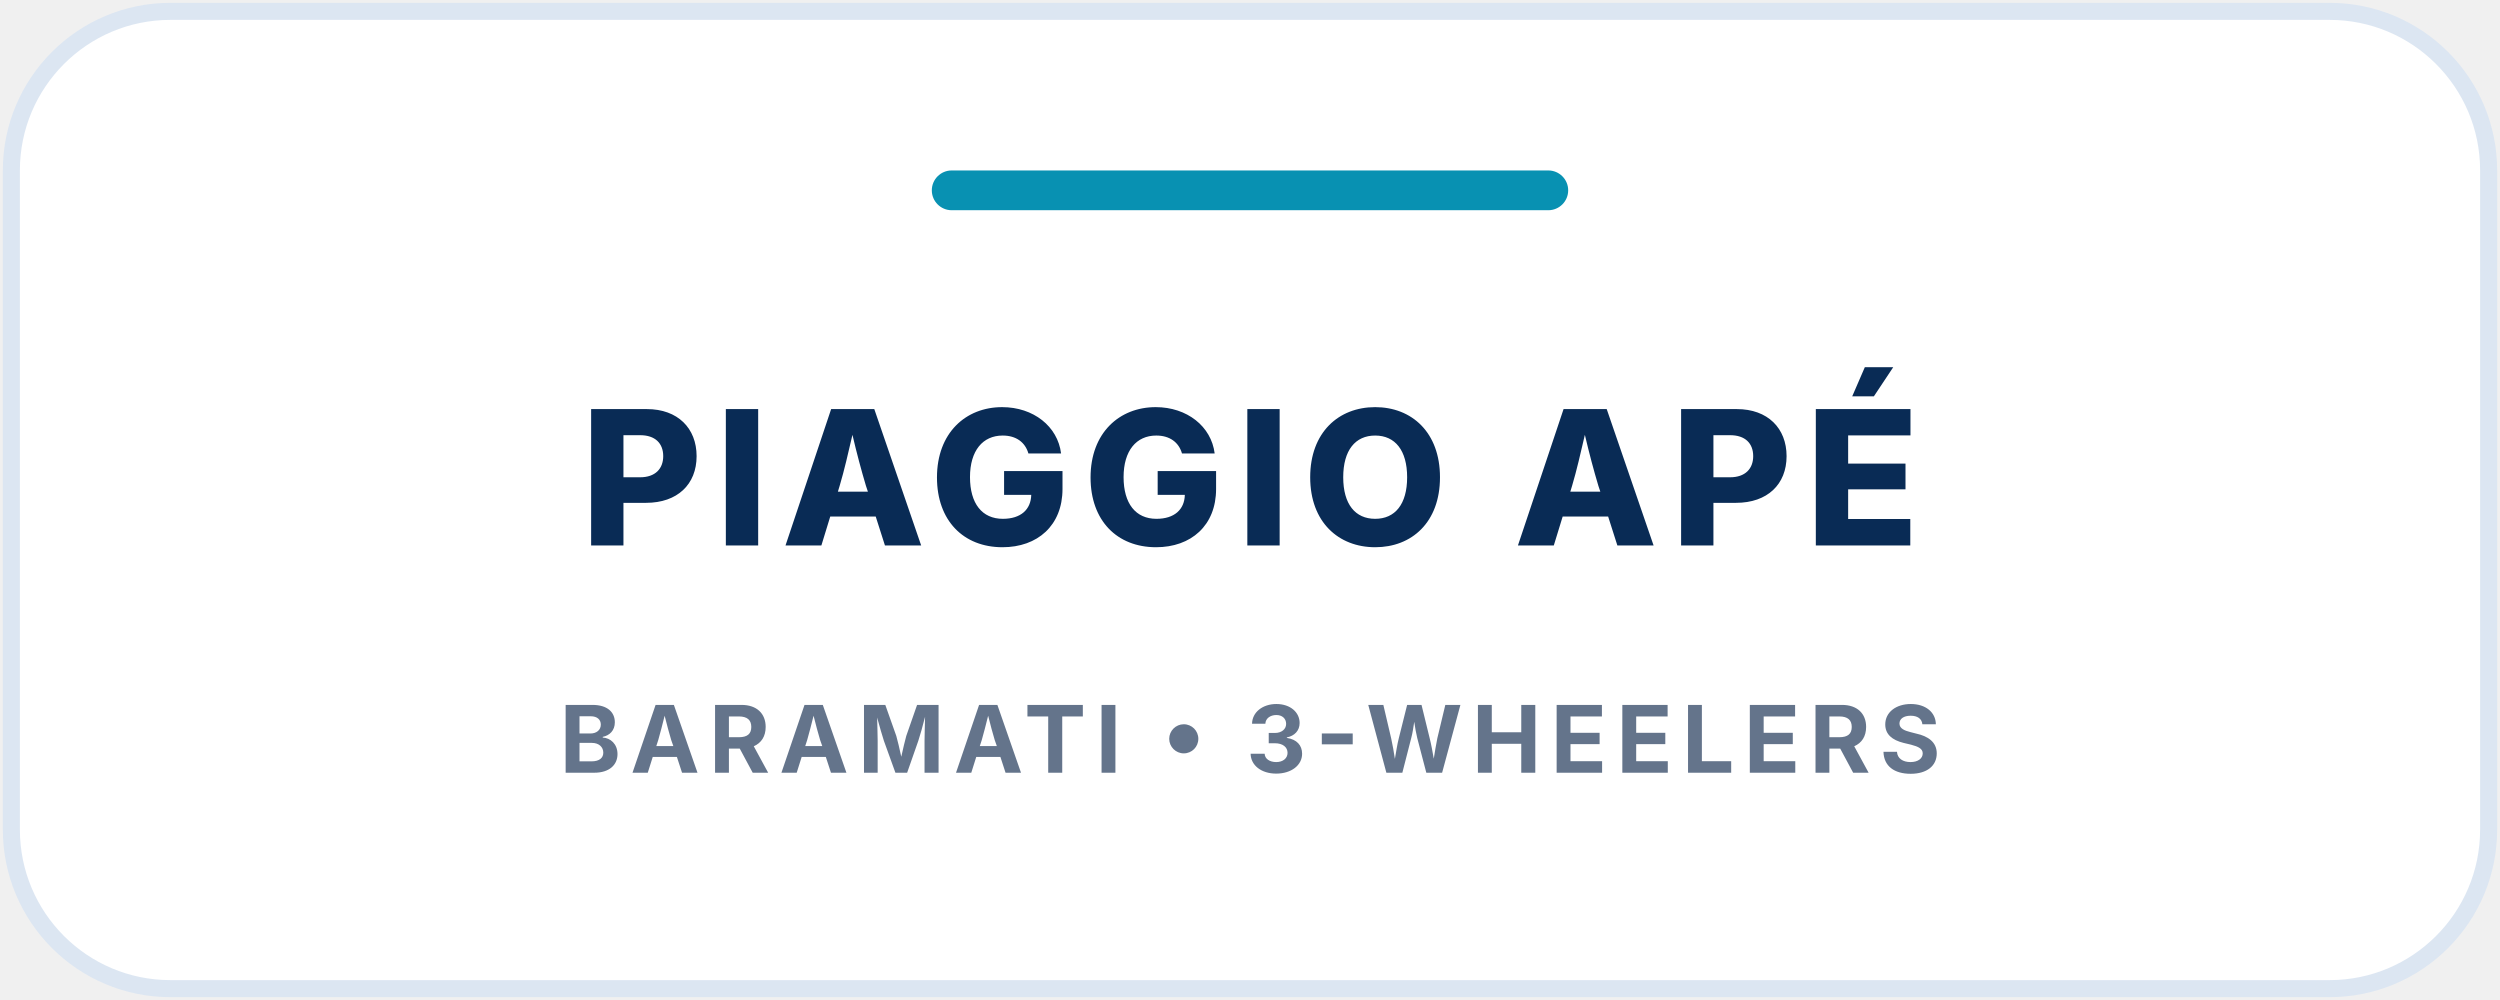
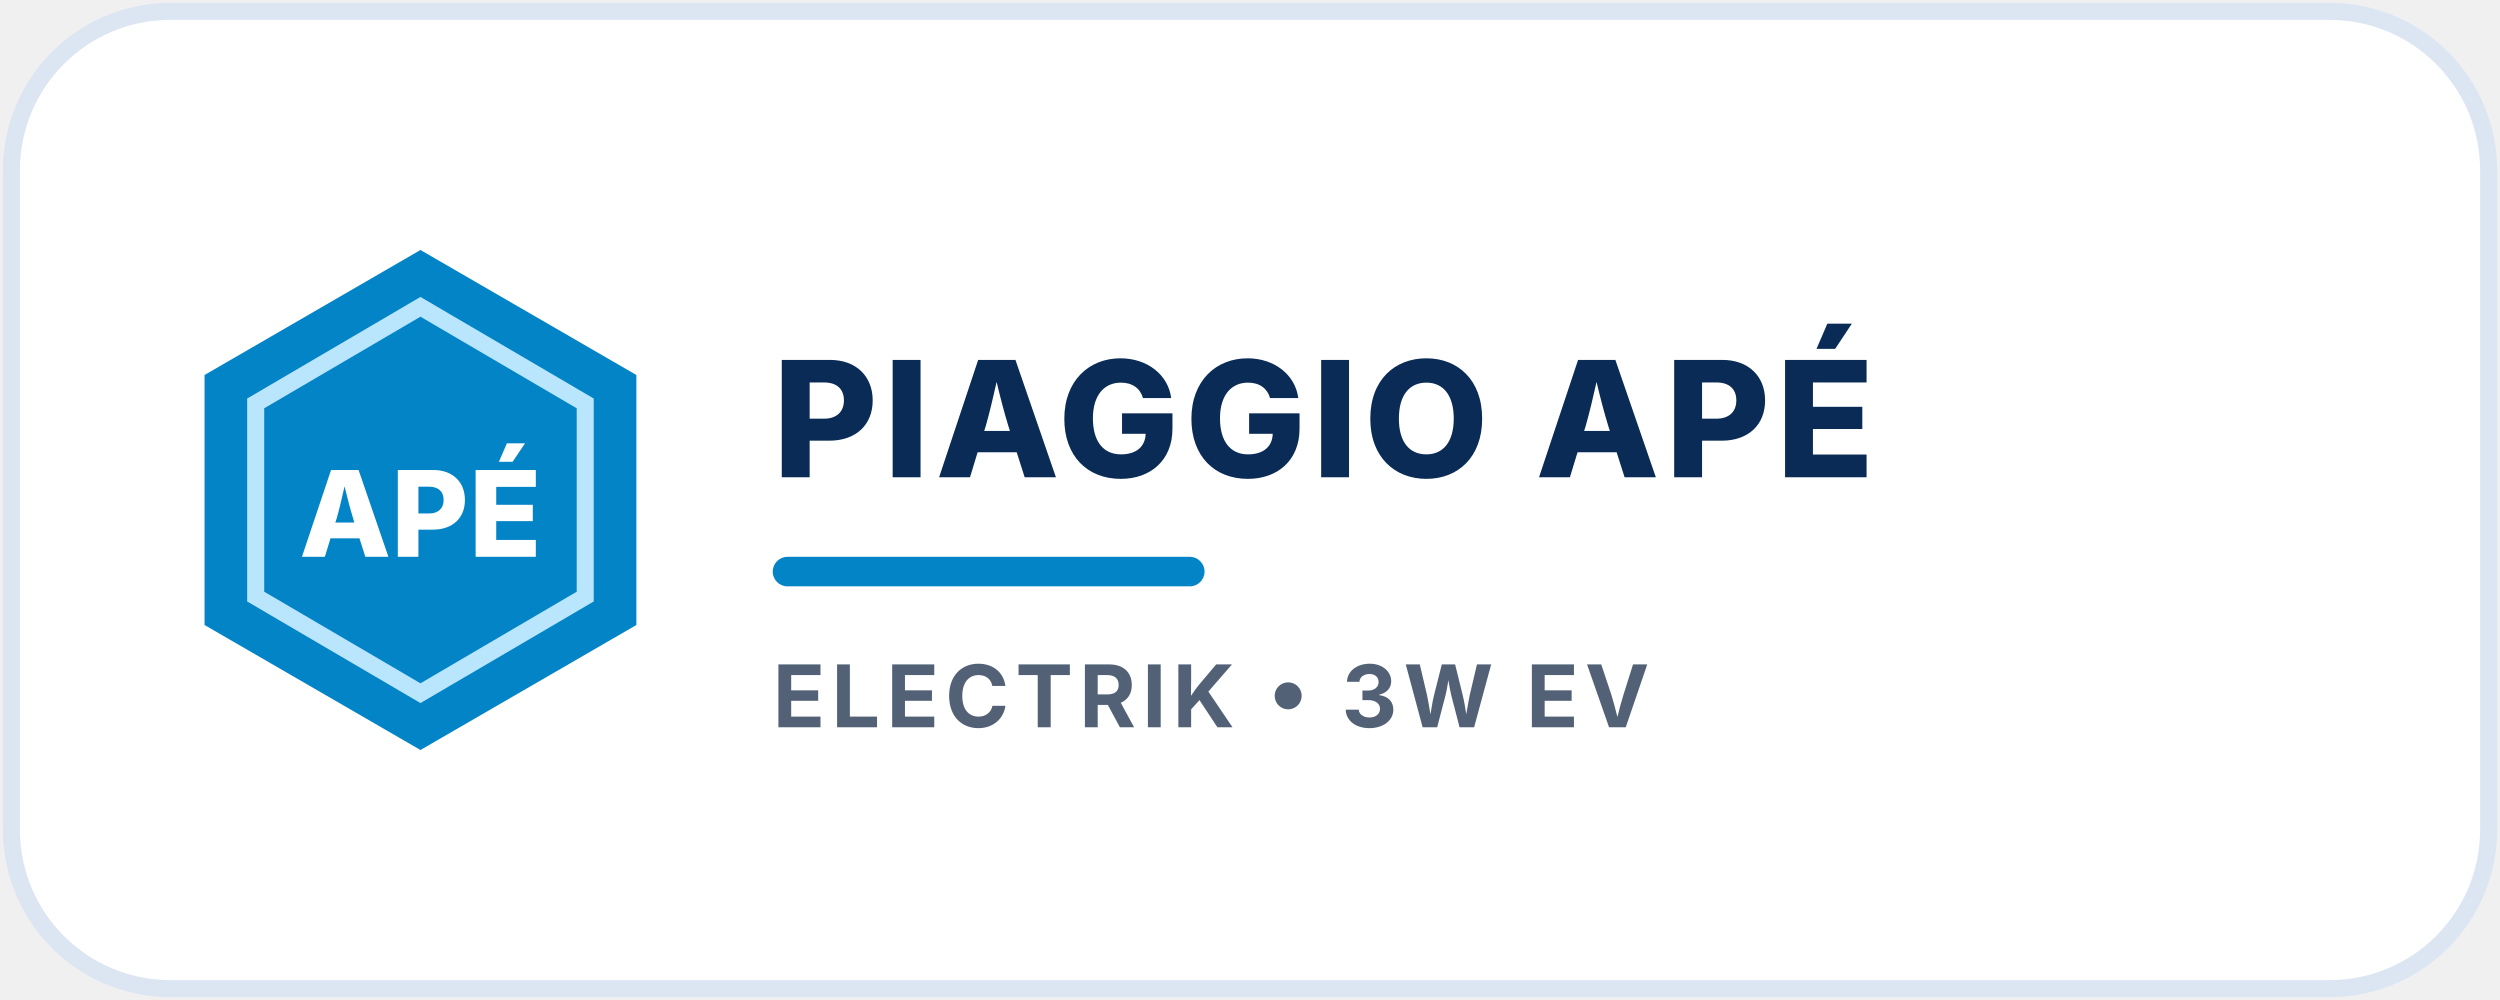
<svg xmlns="http://www.w3.org/2000/svg" viewBox="0 0 220 88" width="220" height="88" role="img" aria-label="PIAGGIO APÉ">
  <rect x="1" y="1" width="218" height="86" rx="14" fill="#FFFFFF" stroke="#DCE6F2" stroke-width="1.5" />
-   <rect x="82" y="15" width="56" height="3.5" rx="1.75" fill="#0891B2" />
-   <text x="110" y="48" text-anchor="middle" font-family="Manrope, Inter, Segoe UI, Arial, sans-serif" font-size="16.5" font-weight="800" letter-spacing="1.1" fill="#092B55">PIAGGIO APÉ</text>
-   <text x="110" y="68" text-anchor="middle" font-family="Manrope, Inter, Segoe UI, Arial, sans-serif" font-size="8.2" font-weight="700" letter-spacing="0.8" fill="#64748B">BARAMATI • 3-WHEELERS</text>
+   <polygon points="37,22 56,33 56,55 37,66 18,55 18,33" fill="#0284C7" />
+   <polygon points="37,27 51.5,35.5 51.5,52.5 37,61 22.5,52.5 22.5,35.5" fill="none" stroke="#BAE6FD" stroke-width="1.5" />
+   <text x="37" y="49" text-anchor="middle" font-family="Manrope, Inter, Segoe UI, Arial, sans-serif" font-size="10.5" font-weight="800" fill="#FFFFFF">APÉ</text>
+   <text x="68" y="42" text-anchor="start" font-family="Manrope, Inter, Segoe UI, Arial, sans-serif" font-size="14.2" font-weight="800" letter-spacing="0.5" fill="#092B55">PIAGGIO APÉ</text>
+   <rect x="68" y="49" width="38" height="2.6" rx="1.3" fill="#0284C7" />
+   <text x="68" y="64" text-anchor="start" font-family="Manrope, Inter, Segoe UI, Arial, sans-serif" font-size="7.6" font-weight="700" letter-spacing="0.55" fill="#526176">ELECTRIK • 3W EV</text>
</svg>
